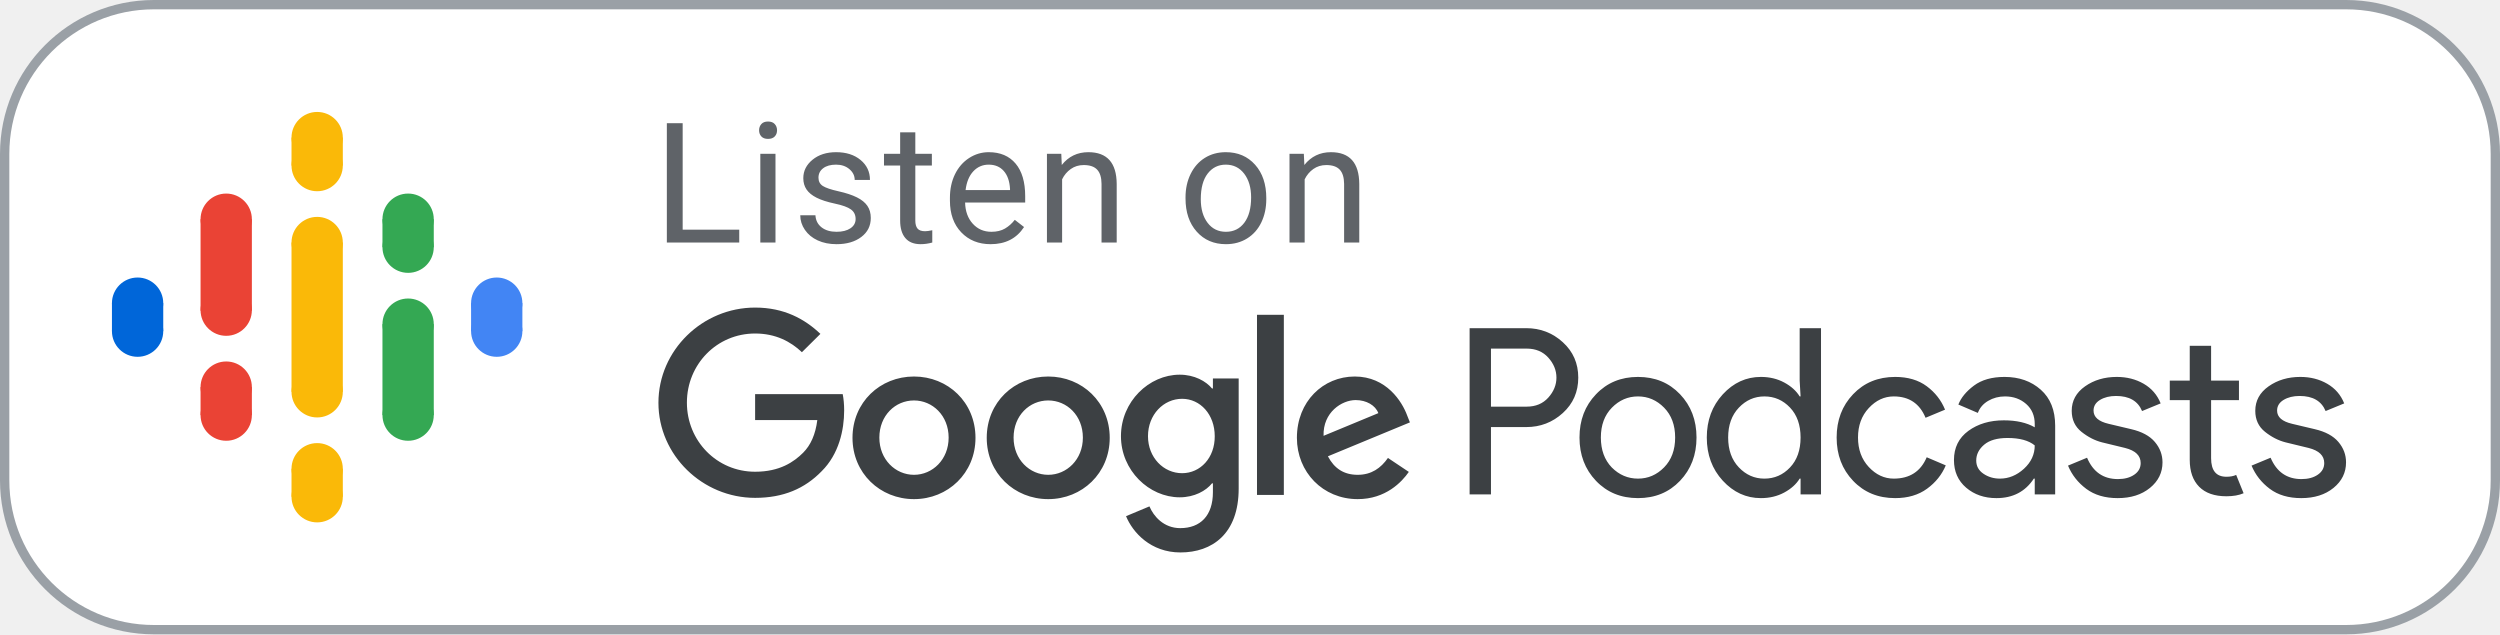
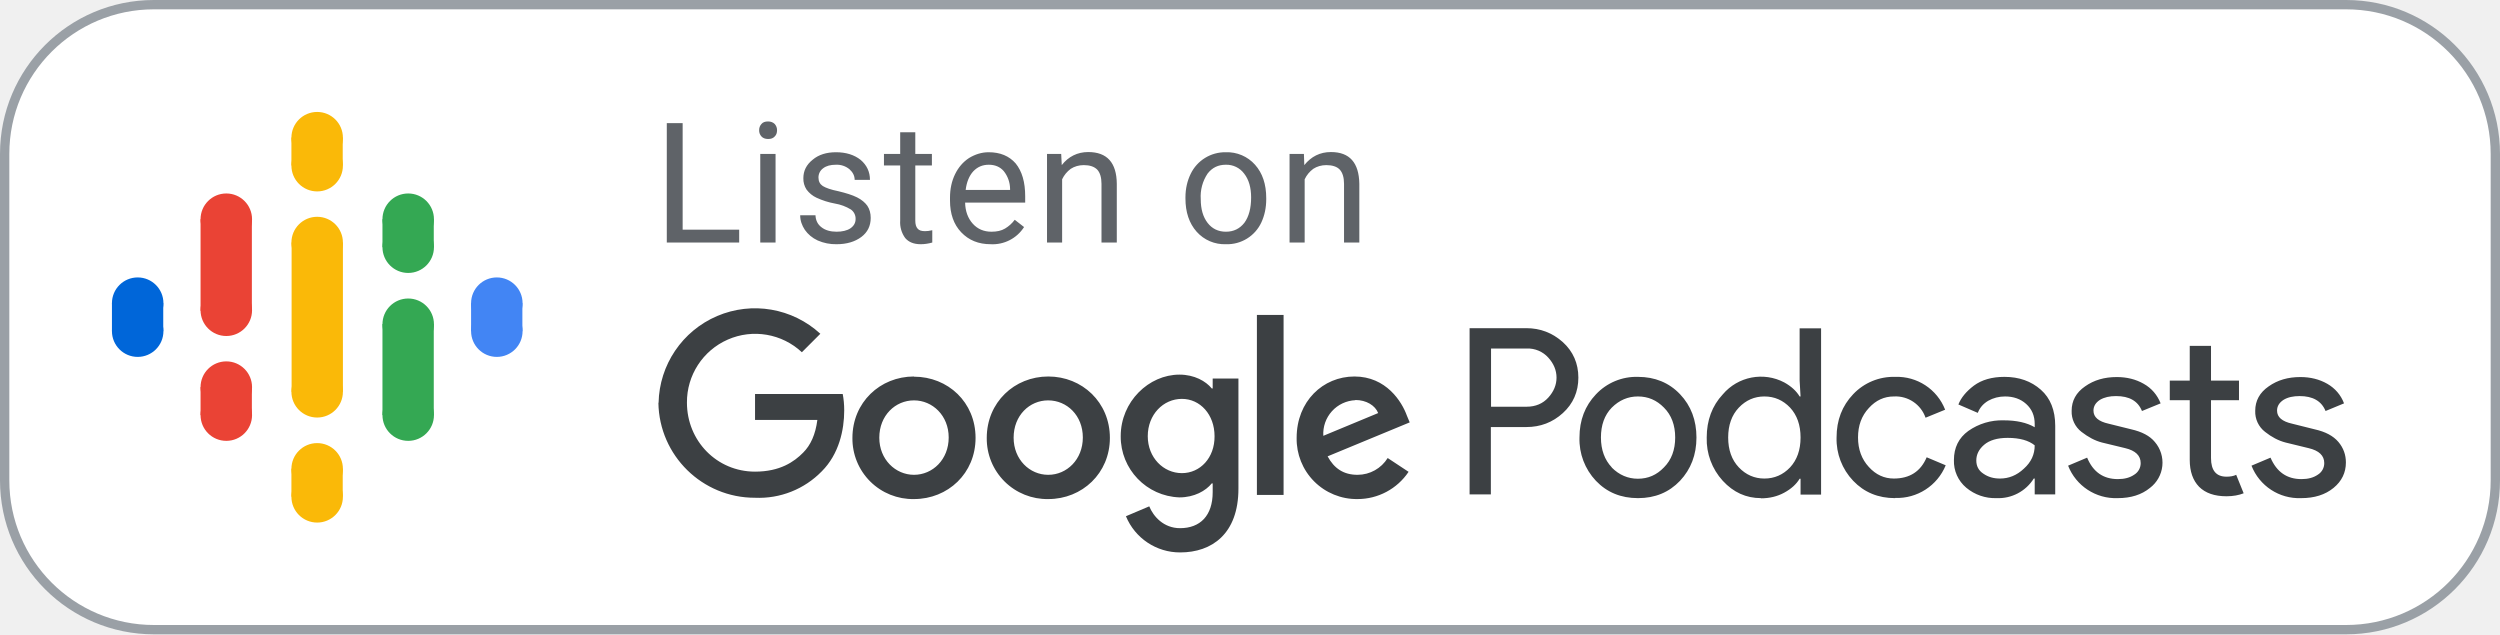
- <svg xmlns="http://www.w3.org/2000/svg" width="134px" height="34px" viewBox="0 0 134 34" version="1.1">
-   <defs />
-   <g id="google_podcasts_badge" stroke="none" stroke-width="1" fill="none" fill-rule="evenodd">
-     <rect id="Rectangle" stroke="#9AA0A6" stroke-width="0.5" fill="#FFFFFF" x="0.25" y="0.25" width="133.5" height="33.5" rx="8" />
-     <g id="Podcast_icon_final" transform="translate(5, 5)">
-       <g id="_logo_Podcasts_192px" transform="translate(1, 1)">
-         <polygon id="Shape" fill="#FAB908" fill-rule="nonzero" points="9.625 7 9.625 10.334 9.625 11.666 9.625 15 12.375 15 12.375 11.666 12.375 10.334 12.375 7" />
-         <circle id="Oval" fill="#0066D9" fill-rule="nonzero" cx="1.375" cy="10.25" r="1.375" />
-         <circle id="Oval" fill="#0066D9" fill-rule="nonzero" cx="1.375" cy="11.75" r="1.375" />
-         <rect id="Rectangle-path" fill="#0066D9" fill-rule="nonzero" x="0" y="10.25" width="2.75" height="1.5" />
-         <circle id="Oval" fill="#4285F4" fill-rule="nonzero" cx="20.625" cy="11.75" r="1.375" />
-         <circle id="Oval" fill="#4285F4" fill-rule="nonzero" cx="20.625" cy="10.25" r="1.375" />
-         <rect id="Rectangle-path" fill="#4285F4" fill-rule="nonzero" transform="translate(20.625, 11) rotate(180) translate(-20.625, -11) " x="19.25" y="10.25" width="2.75" height="1.5" />
-         <circle id="Oval" fill="#EA4335" fill-rule="nonzero" cx="6.125" cy="14.75" r="1.375" />
-         <circle id="Oval" fill="#EA4335" fill-rule="nonzero" cx="6.125" cy="16.25" r="1.375" />
-         <rect id="Rectangle-path" fill="#EA4335" fill-rule="nonzero" x="4.75" y="14.75" width="2.75" height="1.5" />
-         <circle id="Oval" fill="#EA4335" fill-rule="nonzero" cx="6.125" cy="5.75" r="1.375" />
-         <circle id="Oval" fill="#EA4335" fill-rule="nonzero" cx="6.125" cy="10.625" r="1.375" />
-         <rect id="Rectangle-path" fill="#EA4335" fill-rule="nonzero" x="4.75" y="5.75" width="2.75" height="4.906" />
-         <circle id="Oval" fill="#34A853" fill-rule="nonzero" cx="15.875" cy="7.25" r="1.375" />
-         <circle id="Oval" fill="#34A853" fill-rule="nonzero" cx="15.875" cy="5.75" r="1.375" />
-         <rect id="Rectangle-path" fill="#34A853" fill-rule="nonzero" transform="translate(15.875, 6.5) rotate(180) translate(-15.875, -6.5) " x="14.5" y="5.75" width="2.75" height="1.5" />
-         <circle id="Oval" fill="#FAB908" fill-rule="nonzero" cx="11" cy="2.875" r="1.375" />
-         <circle id="Oval" fill="#FAB908" fill-rule="nonzero" cx="11" cy="1.375" r="1.375" />
-         <rect id="Rectangle-path" fill="#FAB908" fill-rule="nonzero" transform="translate(11, 2.125) rotate(180) translate(-11, -2.125) " x="9.625" y="1.375" width="2.75" height="1.5" />
-         <circle id="Oval" fill="#FAB908" fill-rule="nonzero" cx="11" cy="20.625" r="1.375" />
-         <circle id="Oval" fill="#FAB908" fill-rule="nonzero" cx="11" cy="19.125" r="1.375" />
-         <rect id="Rectangle-path" fill="#FAB908" fill-rule="nonzero" transform="translate(11, 19.875) rotate(180) translate(-11, -19.875) " x="9.625" y="19.125" width="2.75" height="1.5" />
-         <circle id="Oval" fill="#34A853" fill-rule="nonzero" cx="15.875" cy="16.25" r="1.375" />
-         <circle id="Oval" fill="#34A853" fill-rule="nonzero" cx="15.875" cy="11.375" r="1.375" />
-         <rect id="Rectangle-path" fill="#34A853" fill-rule="nonzero" transform="translate(15.875, 13.8125) rotate(180) translate(-15.875, -13.8125) " x="14.5" y="11.375" width="2.75" height="4.875" />
-         <circle id="Oval" fill="#FAB908" fill-rule="nonzero" cx="11" cy="7" r="1.375" />
-         <circle id="Oval" fill="#FAB908" fill-rule="nonzero" cx="11" cy="15" r="1.375" />
-       </g>
+ <svg xmlns="http://www.w3.org/2000/svg" viewBox="0 0 134 34">
+   <g fill="none" fill-rule="evenodd">
+     <rect width="133.5" height="33.5" x=".25" y=".25" fill="#FFF" stroke="#9AA0A6" stroke-width=".5" rx="8" />
+     <g fill-rule="nonzero" transform="translate(6 6)">
+       <path fill="#FAB908" d="M9.63 7v8h2.75V7z" />
+       <circle cx="1.38" cy="10.25" r="1.38" fill="#0066D9" />
+       <circle cx="1.38" cy="11.75" r="1.38" fill="#0066D9" />
+       <path fill="#0066D9" d="M0 10.25h2.75v1.5H0z" />
+       <circle cx="20.63" cy="11.75" r="1.38" fill="#4285F4" />
+       <circle cx="20.63" cy="10.25" r="1.38" fill="#4285F4" />
+       <path fill="#4285F4" d="M22 11.75h-2.75v-1.5H22z" />
+       <circle cx="6.13" cy="14.75" r="1.38" fill="#EA4335" />
+       <circle cx="6.13" cy="16.25" r="1.38" fill="#EA4335" />
+       <path fill="#EA4335" d="M4.75 14.75H7.5v1.5H4.75z" />
+       <circle cx="6.13" cy="5.75" r="1.38" fill="#EA4335" />
+       <circle cx="6.13" cy="10.63" r="1.38" fill="#EA4335" />
+       <path fill="#EA4335" d="M4.75 5.75H7.5v4.91H4.75z" />
+       <circle cx="15.88" cy="7.25" r="1.38" fill="#34A853" />
+       <circle cx="15.88" cy="5.75" r="1.38" fill="#34A853" />
+       <path fill="#34A853" d="M17.25 7.25H14.5v-1.5h2.75z" />
+       <circle cx="11" cy="2.88" r="1.38" fill="#FAB908" />
+       <circle cx="11" cy="1.38" r="1.38" fill="#FAB908" />
+       <path fill="#FAB908" d="M12.37 2.87H9.62v-1.5h2.75z" />
+       <circle cx="11" cy="20.63" r="1.38" fill="#FAB908" />
+       <circle cx="11" cy="19.13" r="1.38" fill="#FAB908" />
+       <path fill="#FAB908" d="M12.37 20.62H9.62v-1.5h2.75z" />
+       <circle cx="15.88" cy="16.25" r="1.38" fill="#34A853" />
+       <circle cx="15.88" cy="11.38" r="1.38" fill="#34A853" />
+       <path fill="#34A853" d="M17.25 16.25H14.5v-4.88h2.75z" />
+       <circle cx="11" cy="7" r="1.38" fill="#FAB908" />
+       <circle cx="11" cy="15" r="1.38" fill="#FAB908" />
    </g>
-     <g id="Group" transform="translate(35, 16)">
-       <polygon id="Rectangle-path" points="0 0 91 0 91 14 0 14" />
-       <path d="M44.916,10.5 L43.771,10.5 L43.771,1.59 L46.807,1.59 C47.562,1.59 48.216,1.841 48.767,2.343 C49.319,2.845 49.595,3.477 49.595,4.24 C49.595,5.004 49.319,5.636 48.767,6.138 C48.216,6.64 47.562,6.891 46.807,6.891 L44.916,6.891 L44.916,10.5 Z M44.916,5.796 L46.832,5.796 C47.314,5.796 47.699,5.634 47.99,5.311 C48.28,4.987 48.425,4.63 48.425,4.24 C48.425,3.851 48.28,3.494 47.99,3.17 C47.699,2.847 47.314,2.685 46.832,2.685 L44.916,2.685 L44.916,5.796 Z M50.544,5.136 C51.133,4.514 51.884,4.203 52.797,4.203 C53.709,4.203 54.46,4.512 55.049,5.13 C55.638,5.748 55.933,6.522 55.933,7.451 C55.933,8.38 55.638,9.154 55.049,9.772 C54.46,10.39 53.709,10.699 52.797,10.699 C51.884,10.699 51.133,10.39 50.544,9.772 C49.955,9.154 49.661,8.38 49.661,7.451 C49.661,6.522 49.955,5.75 50.544,5.136 Z M51.391,9.056 C51.789,9.455 52.257,9.654 52.797,9.654 C53.336,9.654 53.803,9.453 54.197,9.05 C54.591,8.648 54.788,8.115 54.788,7.451 C54.788,6.787 54.591,6.254 54.197,5.852 C53.803,5.45 53.336,5.248 52.797,5.248 C52.257,5.248 51.791,5.45 51.397,5.852 C51.003,6.254 50.806,6.787 50.806,7.451 C50.806,8.115 51.001,8.65 51.391,9.056 Z M59.383,10.699 C58.595,10.699 57.915,10.388 57.342,9.766 C56.77,9.144 56.484,8.372 56.484,7.451 C56.484,6.53 56.77,5.759 57.342,5.136 C57.915,4.514 58.595,4.203 59.383,4.203 C59.848,4.203 60.265,4.303 60.634,4.502 C61.003,4.701 61.279,4.95 61.462,5.248 L61.511,5.248 L61.462,4.402 L61.462,1.59 L62.606,1.59 L62.606,10.5 L61.511,10.5 L61.511,9.654 L61.462,9.654 C61.279,9.952 61.003,10.201 60.634,10.4 C60.265,10.6 59.848,10.699 59.383,10.699 Z M59.57,9.654 C60.109,9.654 60.568,9.455 60.945,9.056 C61.323,8.658 61.511,8.123 61.511,7.451 C61.511,6.779 61.323,6.244 60.945,5.846 C60.568,5.448 60.109,5.248 59.57,5.248 C59.039,5.248 58.583,5.45 58.201,5.852 C57.819,6.254 57.629,6.787 57.629,7.451 C57.629,8.115 57.819,8.648 58.201,9.05 C58.583,9.453 59.039,9.654 59.57,9.654 Z M66.58,10.699 C65.667,10.699 64.916,10.39 64.327,9.772 C63.738,9.154 63.444,8.38 63.444,7.451 C63.444,6.522 63.738,5.748 64.327,5.13 C64.916,4.512 65.667,4.203 66.58,4.203 C67.26,4.203 67.824,4.369 68.272,4.701 C68.72,5.033 69.048,5.452 69.255,5.958 L68.21,6.393 C67.895,5.63 67.326,5.248 66.505,5.248 C65.999,5.248 65.553,5.456 65.167,5.871 C64.781,6.285 64.589,6.812 64.589,7.451 C64.589,8.09 64.781,8.617 65.167,9.032 C65.553,9.446 65.999,9.654 66.505,9.654 C67.36,9.654 67.949,9.272 68.272,8.509 L69.293,8.944 C69.085,9.442 68.751,9.859 68.291,10.195 C67.83,10.531 67.26,10.699 66.58,10.699 Z M72.009,10.699 C71.362,10.699 70.821,10.512 70.385,10.139 C69.949,9.766 69.732,9.272 69.732,8.658 C69.732,7.995 69.989,7.474 70.503,7.096 C71.018,6.719 71.652,6.53 72.407,6.53 C73.079,6.53 73.631,6.655 74.062,6.904 L74.062,6.729 C74.062,6.281 73.909,5.923 73.602,5.653 C73.295,5.383 72.917,5.248 72.469,5.248 C72.138,5.248 71.837,5.327 71.567,5.485 C71.298,5.643 71.113,5.858 71.013,6.132 L69.968,5.684 C70.109,5.319 70.387,4.981 70.802,4.67 C71.217,4.359 71.764,4.203 72.445,4.203 C73.224,4.203 73.872,4.431 74.386,4.888 C74.9,5.344 75.157,5.987 75.157,6.816 L75.157,10.5 L74.062,10.5 L74.062,9.654 L74.013,9.654 C73.556,10.351 72.888,10.699 72.009,10.699 Z M72.196,9.654 C72.669,9.654 73.098,9.477 73.484,9.125 C73.869,8.772 74.062,8.355 74.062,7.874 C73.739,7.609 73.253,7.476 72.606,7.476 C72.05,7.476 71.632,7.596 71.349,7.837 C71.067,8.077 70.926,8.36 70.926,8.683 C70.926,8.982 71.055,9.218 71.312,9.392 C71.569,9.567 71.864,9.654 72.196,9.654 Z M78.508,10.699 C77.828,10.699 77.266,10.533 76.822,10.201 C76.378,9.869 76.053,9.455 75.845,8.957 L76.866,8.534 C77.189,9.297 77.741,9.679 78.521,9.679 C78.878,9.679 79.17,9.6 79.398,9.442 C79.626,9.285 79.74,9.077 79.74,8.82 C79.74,8.422 79.463,8.152 78.907,8.011 L77.675,7.712 C77.285,7.613 76.916,7.424 76.567,7.146 C76.219,6.868 76.044,6.493 76.044,6.02 C76.044,5.481 76.283,5.043 76.76,4.707 C77.237,4.371 77.803,4.203 78.459,4.203 C78.998,4.203 79.479,4.325 79.902,4.57 C80.325,4.815 80.628,5.165 80.811,5.622 L79.815,6.032 C79.591,5.493 79.127,5.224 78.421,5.224 C78.081,5.224 77.795,5.294 77.563,5.435 C77.33,5.576 77.214,5.767 77.214,6.008 C77.214,6.356 77.484,6.592 78.023,6.717 L79.23,7.003 C79.803,7.136 80.226,7.364 80.5,7.688 C80.773,8.011 80.91,8.376 80.91,8.783 C80.91,9.33 80.686,9.787 80.238,10.152 C79.79,10.517 79.214,10.699 78.508,10.699 Z M84.336,10.6 C83.697,10.6 83.21,10.429 82.874,10.089 C82.538,9.749 82.37,9.268 82.37,8.646 L82.37,5.448 L81.3,5.448 L81.3,4.402 L82.37,4.402 L82.37,2.536 L83.515,2.536 L83.515,4.402 L85.008,4.402 L85.008,5.448 L83.515,5.448 L83.515,8.559 C83.515,9.222 83.788,9.554 84.336,9.554 C84.543,9.554 84.718,9.521 84.859,9.455 L85.257,10.438 C85.008,10.546 84.701,10.6 84.336,10.6 Z M88.347,10.699 C87.666,10.699 87.104,10.533 86.66,10.201 C86.217,9.869 85.891,9.455 85.683,8.957 L86.704,8.534 C87.028,9.297 87.579,9.679 88.359,9.679 C88.716,9.679 89.008,9.6 89.236,9.442 C89.465,9.285 89.579,9.077 89.579,8.82 C89.579,8.422 89.301,8.152 88.745,8.011 L87.513,7.712 C87.123,7.613 86.754,7.424 86.405,7.146 C86.057,6.868 85.883,6.493 85.883,6.02 C85.883,5.481 86.121,5.043 86.598,4.707 C87.075,4.371 87.641,4.203 88.297,4.203 C88.836,4.203 89.317,4.325 89.74,4.57 C90.164,4.815 90.466,5.165 90.649,5.622 L89.653,6.032 C89.429,5.493 88.965,5.224 88.26,5.224 C87.919,5.224 87.633,5.294 87.401,5.435 C87.169,5.576 87.052,5.767 87.052,6.008 C87.052,6.356 87.322,6.592 87.861,6.717 L89.068,7.003 C89.641,7.136 90.064,7.364 90.338,7.688 C90.612,8.011 90.748,8.376 90.748,8.783 C90.748,9.33 90.524,9.787 90.076,10.152 C89.628,10.517 89.052,10.699 88.347,10.699 Z" id="Podcasts" fill="#3C4043" />
-       <path d="M0.292,5.59 C0.292,2.771 2.654,0.486 5.474,0.486 C7.029,0.486 8.137,1.099 8.974,1.896 L7.982,2.878 C7.389,2.314 6.582,1.876 5.474,1.876 C3.422,1.876 1.818,3.529 1.818,5.581 C1.818,7.632 3.422,9.285 5.474,9.285 C6.806,9.285 7.564,8.75 8.05,8.264 C8.449,7.865 8.711,7.292 8.808,6.514 L5.474,6.514 L5.474,5.124 L10.169,5.124 C10.218,5.376 10.247,5.668 10.247,5.999 C10.247,7.049 9.965,8.342 9.042,9.256 C8.137,10.189 6.99,10.685 5.474,10.685 C2.654,10.685 0.292,8.4 0.292,5.59 Z M13.99,4.181 C15.808,4.181 17.286,5.561 17.286,7.467 C17.286,9.363 15.808,10.753 13.99,10.753 C12.172,10.753 10.694,9.363 10.694,7.467 C10.694,5.561 12.172,4.181 13.99,4.181 Z M13.99,9.45 C14.982,9.45 15.847,8.633 15.847,7.457 C15.847,6.271 14.982,5.464 13.99,5.464 C12.989,5.464 12.133,6.271 12.133,7.457 C12.133,8.633 12.999,9.45 13.99,9.45 Z M21.185,4.181 C23.003,4.181 24.481,5.561 24.481,7.467 C24.481,9.363 23.003,10.753 21.185,10.753 C19.367,10.753 17.889,9.363 17.889,7.467 C17.889,5.561 19.367,4.181 21.185,4.181 Z M21.185,9.45 C22.176,9.45 23.042,8.633 23.042,7.457 C23.042,6.271 22.186,5.464 21.185,5.464 C20.183,5.464 19.328,6.271 19.328,7.457 C19.328,8.633 20.193,9.45 21.185,9.45 Z M30.012,4.287 L31.393,4.287 L31.393,10.189 C31.393,12.619 29.964,13.611 28.272,13.611 C26.678,13.611 25.715,12.542 25.356,11.667 L26.61,11.142 C26.833,11.676 27.378,12.308 28.262,12.308 C29.342,12.308 30.012,11.637 30.012,10.383 L30.012,9.907 L29.964,9.907 C29.643,10.306 29.021,10.656 28.233,10.656 C26.59,10.656 25.083,9.217 25.083,7.379 C25.083,5.522 26.59,4.083 28.233,4.083 C29.021,4.083 29.643,4.433 29.964,4.822 L30.012,4.822 L30.012,4.287 Z M28.36,9.363 C29.342,9.363 30.119,8.536 30.11,7.379 C30.11,6.222 29.342,5.376 28.36,5.376 C27.368,5.376 26.532,6.222 26.532,7.379 C26.532,8.526 27.368,9.363 28.36,9.363 Z M32.375,10.529 L32.375,0.875 L33.814,0.875 L33.814,10.529 L32.375,10.529 Z M37.771,9.45 C38.51,9.45 39.015,9.09 39.394,8.546 L40.513,9.294 C40.143,9.829 39.278,10.753 37.771,10.753 C35.904,10.753 34.514,9.304 34.514,7.467 C34.514,5.513 35.924,4.181 37.615,4.181 C39.317,4.181 40.153,5.532 40.425,6.271 L40.571,6.64 L36.176,8.458 C36.517,9.11 37.032,9.45 37.771,9.45 Z M37.664,5.444 C36.925,5.444 35.904,6.096 35.943,7.36 L38.879,6.144 C38.724,5.726 38.237,5.444 37.664,5.444 Z" id="Combined-Shape" fill="#3C4043" fill-rule="nonzero" />
-     </g>
-     <path d="M36.591,12.31 L39.623,12.31 L39.623,13 L35.743,13 L35.743,6.602 L36.591,6.602 L36.591,12.31 Z M41.566,13 L40.753,13 L40.753,8.245 L41.566,8.245 L41.566,13 Z M40.687,6.984 C40.687,6.852 40.728,6.741 40.808,6.65 C40.889,6.559 41.008,6.514 41.166,6.514 C41.325,6.514 41.445,6.559 41.527,6.65 C41.609,6.741 41.65,6.852 41.65,6.984 C41.65,7.116 41.609,7.226 41.527,7.313 C41.445,7.401 41.325,7.445 41.166,7.445 C41.008,7.445 40.889,7.401 40.808,7.313 C40.728,7.226 40.687,7.116 40.687,6.984 Z M45.861,11.739 C45.861,11.519 45.778,11.348 45.612,11.227 C45.447,11.105 45.158,11 44.747,10.913 C44.335,10.825 44.008,10.719 43.767,10.596 C43.525,10.473 43.346,10.327 43.231,10.157 C43.115,9.987 43.057,9.785 43.057,9.55 C43.057,9.161 43.222,8.831 43.551,8.562 C43.881,8.292 44.302,8.157 44.815,8.157 C45.354,8.157 45.791,8.296 46.127,8.575 C46.462,8.853 46.63,9.209 46.63,9.643 L45.812,9.643 C45.812,9.42 45.718,9.228 45.529,9.067 C45.34,8.906 45.102,8.825 44.815,8.825 C44.519,8.825 44.287,8.89 44.12,9.019 C43.953,9.147 43.87,9.316 43.87,9.524 C43.87,9.72 43.948,9.868 44.103,9.968 C44.258,10.067 44.539,10.163 44.944,10.253 C45.35,10.344 45.679,10.453 45.931,10.579 C46.183,10.705 46.37,10.856 46.491,11.033 C46.613,11.211 46.674,11.427 46.674,11.682 C46.674,12.106 46.504,12.447 46.164,12.703 C45.824,12.96 45.383,13.088 44.841,13.088 C44.46,13.088 44.123,13.021 43.83,12.886 C43.537,12.751 43.308,12.563 43.143,12.321 C42.977,12.079 42.894,11.818 42.894,11.537 L43.707,11.537 C43.722,11.809 43.831,12.025 44.035,12.185 C44.238,12.344 44.507,12.424 44.841,12.424 C45.149,12.424 45.396,12.362 45.582,12.238 C45.768,12.113 45.861,11.947 45.861,11.739 Z M49.061,7.094 L49.061,8.245 L49.948,8.245 L49.948,8.874 L49.061,8.874 L49.061,11.822 C49.061,12.013 49.1,12.156 49.179,12.251 C49.258,12.346 49.393,12.394 49.584,12.394 C49.677,12.394 49.806,12.376 49.97,12.341 L49.97,13 C49.757,13.059 49.549,13.088 49.346,13.088 C48.983,13.088 48.709,12.978 48.525,12.758 C48.34,12.539 48.248,12.227 48.248,11.822 L48.248,8.874 L47.382,8.874 L47.382,8.245 L48.248,8.245 L48.248,7.094 L49.061,7.094 Z M53.096,13.088 C52.451,13.088 51.927,12.876 51.523,12.453 C51.118,12.03 50.916,11.463 50.916,10.754 L50.916,10.605 C50.916,10.133 51.006,9.712 51.186,9.342 C51.367,8.971 51.619,8.681 51.942,8.471 C52.266,8.262 52.617,8.157 52.995,8.157 C53.613,8.157 54.093,8.361 54.436,8.768 C54.779,9.175 54.95,9.758 54.95,10.517 L54.95,10.855 L51.729,10.855 C51.741,11.324 51.878,11.703 52.14,11.991 C52.402,12.28 52.735,12.424 53.14,12.424 C53.427,12.424 53.67,12.366 53.869,12.249 C54.068,12.131 54.243,11.976 54.392,11.783 L54.889,12.169 C54.49,12.782 53.893,13.088 53.096,13.088 Z M52.995,8.825 C52.667,8.825 52.391,8.945 52.169,9.183 C51.946,9.422 51.808,9.757 51.755,10.188 L54.137,10.188 L54.137,10.126 C54.114,9.713 54.003,9.393 53.803,9.166 C53.604,8.939 53.335,8.825 52.995,8.825 Z M56.885,8.245 L56.911,8.843 C57.274,8.386 57.749,8.157 58.335,8.157 C59.34,8.157 59.847,8.724 59.855,9.858 L59.855,13 L59.042,13 L59.042,9.854 C59.04,9.511 58.961,9.257 58.807,9.093 C58.654,8.929 58.414,8.847 58.089,8.847 C57.825,8.847 57.594,8.917 57.395,9.058 C57.195,9.199 57.04,9.383 56.929,9.612 L56.929,13 L56.116,13 L56.116,8.245 L56.885,8.245 Z M63.544,10.579 C63.544,10.113 63.636,9.694 63.819,9.322 C64.002,8.95 64.257,8.663 64.584,8.46 C64.91,8.258 65.283,8.157 65.702,8.157 C66.349,8.157 66.873,8.381 67.273,8.83 C67.673,9.278 67.873,9.874 67.873,10.618 L67.873,10.675 C67.873,11.138 67.784,11.553 67.607,11.921 C67.43,12.289 67.176,12.575 66.847,12.78 C66.517,12.985 66.138,13.088 65.711,13.088 C65.066,13.088 64.544,12.864 64.144,12.416 C63.744,11.967 63.544,11.374 63.544,10.636 L63.544,10.579 Z M64.362,10.675 C64.362,11.203 64.484,11.626 64.729,11.945 C64.973,12.265 65.301,12.424 65.711,12.424 C66.124,12.424 66.452,12.262 66.695,11.939 C66.938,11.615 67.06,11.162 67.06,10.579 C67.06,10.057 66.936,9.635 66.689,9.311 C66.441,8.987 66.112,8.825 65.702,8.825 C65.301,8.825 64.977,8.985 64.731,9.304 C64.485,9.624 64.362,10.081 64.362,10.675 Z M69.886,8.245 L69.913,8.843 C70.276,8.386 70.751,8.157 71.337,8.157 C72.342,8.157 72.848,8.724 72.857,9.858 L72.857,13 L72.044,13 L72.044,9.854 C72.041,9.511 71.963,9.257 71.809,9.093 C71.655,8.929 71.416,8.847 71.091,8.847 C70.827,8.847 70.595,8.917 70.396,9.058 C70.197,9.199 70.042,9.383 69.93,9.612 L69.93,13 L69.117,13 L69.117,8.245 L69.886,8.245 Z" id="Listen-on" fill="#5F6368" />
+     <path d="M35 16h91v14H35z" />
+     <path fill="#3C4043" d="M79.92 26.5h-1.15v-8.91h3.04c.75 0 1.4.25 1.96.75.55.5.83 1.14.83 1.9s-.28 1.4-.83 1.9c-.55.5-1.2.75-1.96.75h-1.9v3.61zm0-4.7h1.91c.48 0 .87-.17 1.16-.49.29-.32.44-.68.44-1.07s-.15-.75-.44-1.07a1.48 1.48 0 0 0-1.16-.49h-1.91v3.12zm5.62-.66a2.97 2.97 0 0 1 2.26-.94c.9 0 1.66.31 2.25.93.59.62.88 1.4.88 2.32 0 .93-.3 1.7-.88 2.32-.59.62-1.34.93-2.25.93-.92 0-1.67-.31-2.26-.93a3.23 3.23 0 0 1-.88-2.32c0-.93.3-1.7.88-2.31zm.85 3.92c.4.4.87.6 1.4.6.55 0 1.01-.2 1.4-.61.4-.4.6-.94.6-1.6 0-.66-.2-1.2-.6-1.6-.39-.4-.85-.6-1.4-.6-.53 0-1 .2-1.4.6-.39.4-.58.94-.58 1.6 0 .66.2 1.2.58 1.6zm8 1.64c-.8 0-1.48-.31-2.05-.93a3.29 3.29 0 0 1-.86-2.32c0-.92.29-1.7.86-2.31a2.68 2.68 0 0 1 3.3-.64c.36.2.64.45.82.75h.05l-.05-.85V17.6h1.15v8.91h-1.1v-.85h-.05c-.18.3-.46.55-.83.75-.37.2-.78.3-1.25.3zm.18-1.05c.54 0 1-.2 1.38-.6.37-.4.56-.93.56-1.6s-.19-1.2-.56-1.6c-.38-.4-.84-.6-1.38-.6-.53 0-.99.2-1.37.6-.38.4-.57.94-.57 1.6 0 .66.19 1.2.57 1.6.38.4.84.6 1.37.6zm7.01 1.05c-.91 0-1.66-.31-2.25-.93a3.23 3.23 0 0 1-.89-2.32c0-.93.3-1.7.89-2.32a2.98 2.98 0 0 1 2.25-.93 2.77 2.77 0 0 1 2.68 1.76l-1.05.43a1.7 1.7 0 0 0-1.7-1.14c-.51 0-.96.2-1.34.62-.39.42-.58.94-.58 1.58 0 .64.2 1.17.58 1.58.38.42.83.62 1.34.62.85 0 1.44-.38 1.76-1.14l1.02.43a2.82 2.82 0 0 1-2.71 1.75zm5.43 0a2.4 2.4 0 0 1-1.62-.56 1.85 1.85 0 0 1-.66-1.48c0-.67.26-1.19.77-1.56a3.13 3.13 0 0 1 1.9-.57c.68 0 1.23.12 1.66.37v-.17c0-.45-.15-.8-.46-1.08-.3-.27-.68-.4-1.13-.4-.33 0-.63.08-.9.23-.27.16-.46.38-.56.65l-1.04-.45c.14-.36.42-.7.83-1.01.42-.31.96-.47 1.64-.47.78 0 1.43.23 1.95.69.51.45.77 1.1.77 1.93v3.68h-1.1v-.85h-.05a2.24 2.24 0 0 1-2 1.05zm.19-1.05c.47 0 .9-.17 1.28-.53.39-.35.58-.76.58-1.25-.32-.26-.8-.4-1.45-.4-.56 0-.98.13-1.26.37s-.42.52-.42.84c0 .3.12.54.38.71.26.18.55.26.89.26zm6.3 1.05a2.74 2.74 0 0 1-2.65-1.74l1.02-.43c.32.77.87 1.15 1.65 1.15.36 0 .65-.08.88-.24a.72.72 0 0 0 .34-.62c0-.4-.28-.67-.83-.8l-1.24-.3c-.39-.1-.75-.3-1.1-.57a1.36 1.36 0 0 1-.53-1.13c0-.54.24-.98.72-1.31.48-.34 1.04-.5 1.7-.5.54 0 1.02.12 1.44.36.43.24.73.6.91 1.05l-1 .41c-.22-.54-.68-.8-1.39-.8-.34 0-.62.06-.86.2-.23.15-.35.34-.35.58 0 .35.27.58.81.7l1.21.3c.57.13 1 .35 1.27.68a1.7 1.7 0 0 1-.26 2.46c-.45.37-1.03.55-1.73.55zm5.84-.1c-.64 0-1.13-.17-1.47-.51-.33-.34-.5-.82-.5-1.44v-3.2h-1.07V20.4h1.07v-1.86h1.14v1.86h1.5v1.05h-1.5v3.1c0 .67.28 1 .83 1 .2 0 .38-.03.52-.1l.4.99c-.25.1-.56.16-.92.16zm4 .1a2.74 2.74 0 0 1-2.66-1.74l1.02-.43c.33.77.88 1.15 1.66 1.15.36 0 .65-.08.88-.24a.72.72 0 0 0 .34-.62c0-.4-.28-.67-.84-.8l-1.23-.3c-.39-.1-.76-.3-1.1-.57a1.36 1.36 0 0 1-.53-1.13c0-.54.24-.98.72-1.31.48-.34 1.04-.5 1.7-.5.54 0 1.02.12 1.44.36.42.24.73.6.9 1.05l-.99.41c-.22-.54-.69-.8-1.39-.8-.34 0-.63.06-.86.2-.23.15-.35.34-.35.58 0 .35.27.58.81.7l1.2.3c.58.13 1 .35 1.28.68.27.32.4.69.4 1.1 0 .54-.22 1-.66 1.36-.45.37-1.03.55-1.73.55z" />
+     <path fill="#3C4043" fill-rule="nonzero" d="M35.3 21.59a5.17 5.17 0 0 1 8.67-3.7l-.99.99a3.66 3.66 0 0 0-6.16 2.7c0 2.05 1.6 3.7 3.65 3.7 1.34 0 2.1-.53 2.58-1.02.4-.4.66-.97.76-1.75h-3.34v-1.39h4.7c.05.26.08.55.08.88 0 1.05-.28 2.34-1.2 3.26a4.7 4.7 0 0 1-3.58 1.42 5.17 5.17 0 0 1-5.18-5.09zm13.69-1.4c1.82 0 3.3 1.37 3.3 3.28 0 1.9-1.48 3.28-3.3 3.28a3.24 3.24 0 0 1-3.3-3.28c0-1.9 1.48-3.29 3.3-3.29zm0 5.26c1 0 1.86-.82 1.86-2 0-1.18-.87-1.99-1.86-1.99-1 0-1.86.81-1.86 2 0 1.17.87 1.99 1.86 1.99zm7.2-5.27c1.81 0 3.3 1.38 3.3 3.29 0 1.9-1.49 3.28-3.3 3.28a3.24 3.24 0 0 1-3.3-3.28c0-1.9 1.48-3.29 3.3-3.29zm0 5.27c.99 0 1.85-.82 1.85-2 0-1.18-.85-1.99-1.86-1.99-1 0-1.85.81-1.85 2 0 1.17.86 1.99 1.85 1.99zM65 20.29h1.38v5.9c0 2.43-1.43 3.42-3.12 3.42a3.13 3.13 0 0 1-2.91-1.94l1.25-.53c.22.54.77 1.17 1.65 1.17 1.08 0 1.75-.67 1.75-1.93v-.47h-.05c-.32.4-.94.75-1.73.75a3.26 3.26 0 0 1-3.15-3.28c0-1.86 1.51-3.3 3.15-3.3.8 0 1.41.35 1.73.74h.05v-.53zm-1.65 5.07c.98 0 1.76-.82 1.75-1.98 0-1.16-.77-2-1.75-2-1 0-1.83.84-1.83 2 0 1.15.84 1.98 1.83 1.98zm4.02 1.17v-9.65h1.43v9.65h-1.44zm5.4-1.08a1.9 1.9 0 0 0 1.61-.9l1.12.74a3.29 3.29 0 0 1-2.74 1.46 3.22 3.22 0 0 1-3.26-3.28c0-1.96 1.41-3.29 3.1-3.29 1.7 0 2.54 1.35 2.81 2.1l.15.36-4.4 1.82c.35.65.86.99 1.6.99zm-.12-4a1.8 1.8 0 0 0-1.72 1.91l2.94-1.22c-.16-.41-.64-.7-1.22-.7z" />
+     <path fill="#5F6368" d="M36.6 12.31h3.02V13h-3.88V6.6h.85v5.71zm4.97.69h-.82V8.25h.82V13zm-.88-6.02c0-.13.04-.24.12-.33.08-.1.2-.14.36-.14.15 0 .27.05.36.14.08.1.12.2.12.33 0 .14-.04.25-.12.33-.09.1-.2.14-.36.14-.16 0-.28-.05-.36-.14a.47.47 0 0 1-.12-.33zm5.17 4.76a.6.6 0 0 0-.25-.51 2.39 2.39 0 0 0-.86-.32 4.1 4.1 0 0 1-.98-.31 1.4 1.4 0 0 1-.54-.44 1.05 1.05 0 0 1-.17-.61c0-.39.16-.72.5-.99.32-.27.74-.4 1.25-.4.54 0 .98.14 1.32.41.33.28.5.64.5 1.07h-.82c0-.22-.1-.41-.28-.57a1.06 1.06 0 0 0-.72-.24c-.3 0-.52.06-.69.19a.6.6 0 0 0-.25.5c0 .2.08.35.23.45.16.1.44.2.84.28.41.1.74.2 1 .33.24.12.43.28.55.45.12.18.18.4.18.65 0 .43-.17.77-.5 1.02-.35.26-.79.39-1.33.39a2.4 2.4 0 0 1-1.01-.2c-.3-.14-.52-.33-.69-.57-.16-.24-.25-.5-.25-.78h.82c.01.27.12.49.32.64.2.16.48.24.81.24.3 0 .56-.06.74-.18.19-.13.28-.3.28-.5zm3.2-4.65v1.16h.89v.62h-.89v2.95c0 .2.04.34.12.43.08.1.21.14.4.14.1 0 .23-.01.39-.05V13c-.21.06-.42.09-.62.09-.37 0-.64-.11-.83-.33a1.42 1.42 0 0 1-.27-.94V8.87h-.87v-.62h.87V7.09h.81zm4.04 6c-.65 0-1.17-.21-1.58-.64-.4-.42-.6-.99-.6-1.7v-.15c0-.47.09-.89.27-1.26.18-.37.43-.66.75-.87.33-.2.68-.31 1.05-.31.62 0 1.1.2 1.45.6.34.42.51 1 .51 1.76v.34h-3.22c.01.46.15.84.41 1.13.26.29.6.43 1 .43.29 0 .53-.05.73-.17.2-.12.37-.27.52-.47l.5.39a2 2 0 0 1-1.8.92zM53 8.83c-.33 0-.6.11-.83.35-.22.24-.36.58-.41 1h2.38v-.05a1.55 1.55 0 0 0-.34-.96c-.2-.23-.47-.34-.8-.34zm3.88-.58l.03.6c.36-.46.84-.7 1.42-.7 1.01 0 1.52.57 1.53 1.7V13h-.82V9.85c0-.34-.08-.6-.23-.76-.16-.16-.4-.24-.72-.24-.26 0-.5.07-.7.2-.2.15-.35.33-.46.56V13h-.81V8.25h.76zm6.66 2.33c0-.47.1-.89.28-1.26a2.05 2.05 0 0 1 1.88-1.16 2 2 0 0 1 1.57.67c.4.45.6 1.04.6 1.79v.06c0 .46-.09.87-.26 1.24a2.02 2.02 0 0 1-1.9 1.17 2 2 0 0 1-1.57-.67c-.4-.45-.6-1.05-.6-1.78v-.06zm.82.1c0 .52.12.95.37 1.27.24.31.57.47.98.47.41 0 .74-.16.99-.48.24-.33.36-.78.36-1.36 0-.52-.12-.95-.37-1.27a1.18 1.18 0 0 0-.99-.48c-.4 0-.72.15-.97.47a2.2 2.2 0 0 0-.37 1.38zm5.53-2.43l.02.6c.37-.46.84-.7 1.43-.7 1 0 1.5.57 1.52 1.7V13h-.82V9.85c0-.34-.08-.6-.23-.76-.15-.16-.4-.24-.72-.24-.26 0-.5.07-.7.2-.2.15-.35.33-.46.56V13h-.81V8.25h.77z" />
  </g>
</svg>
